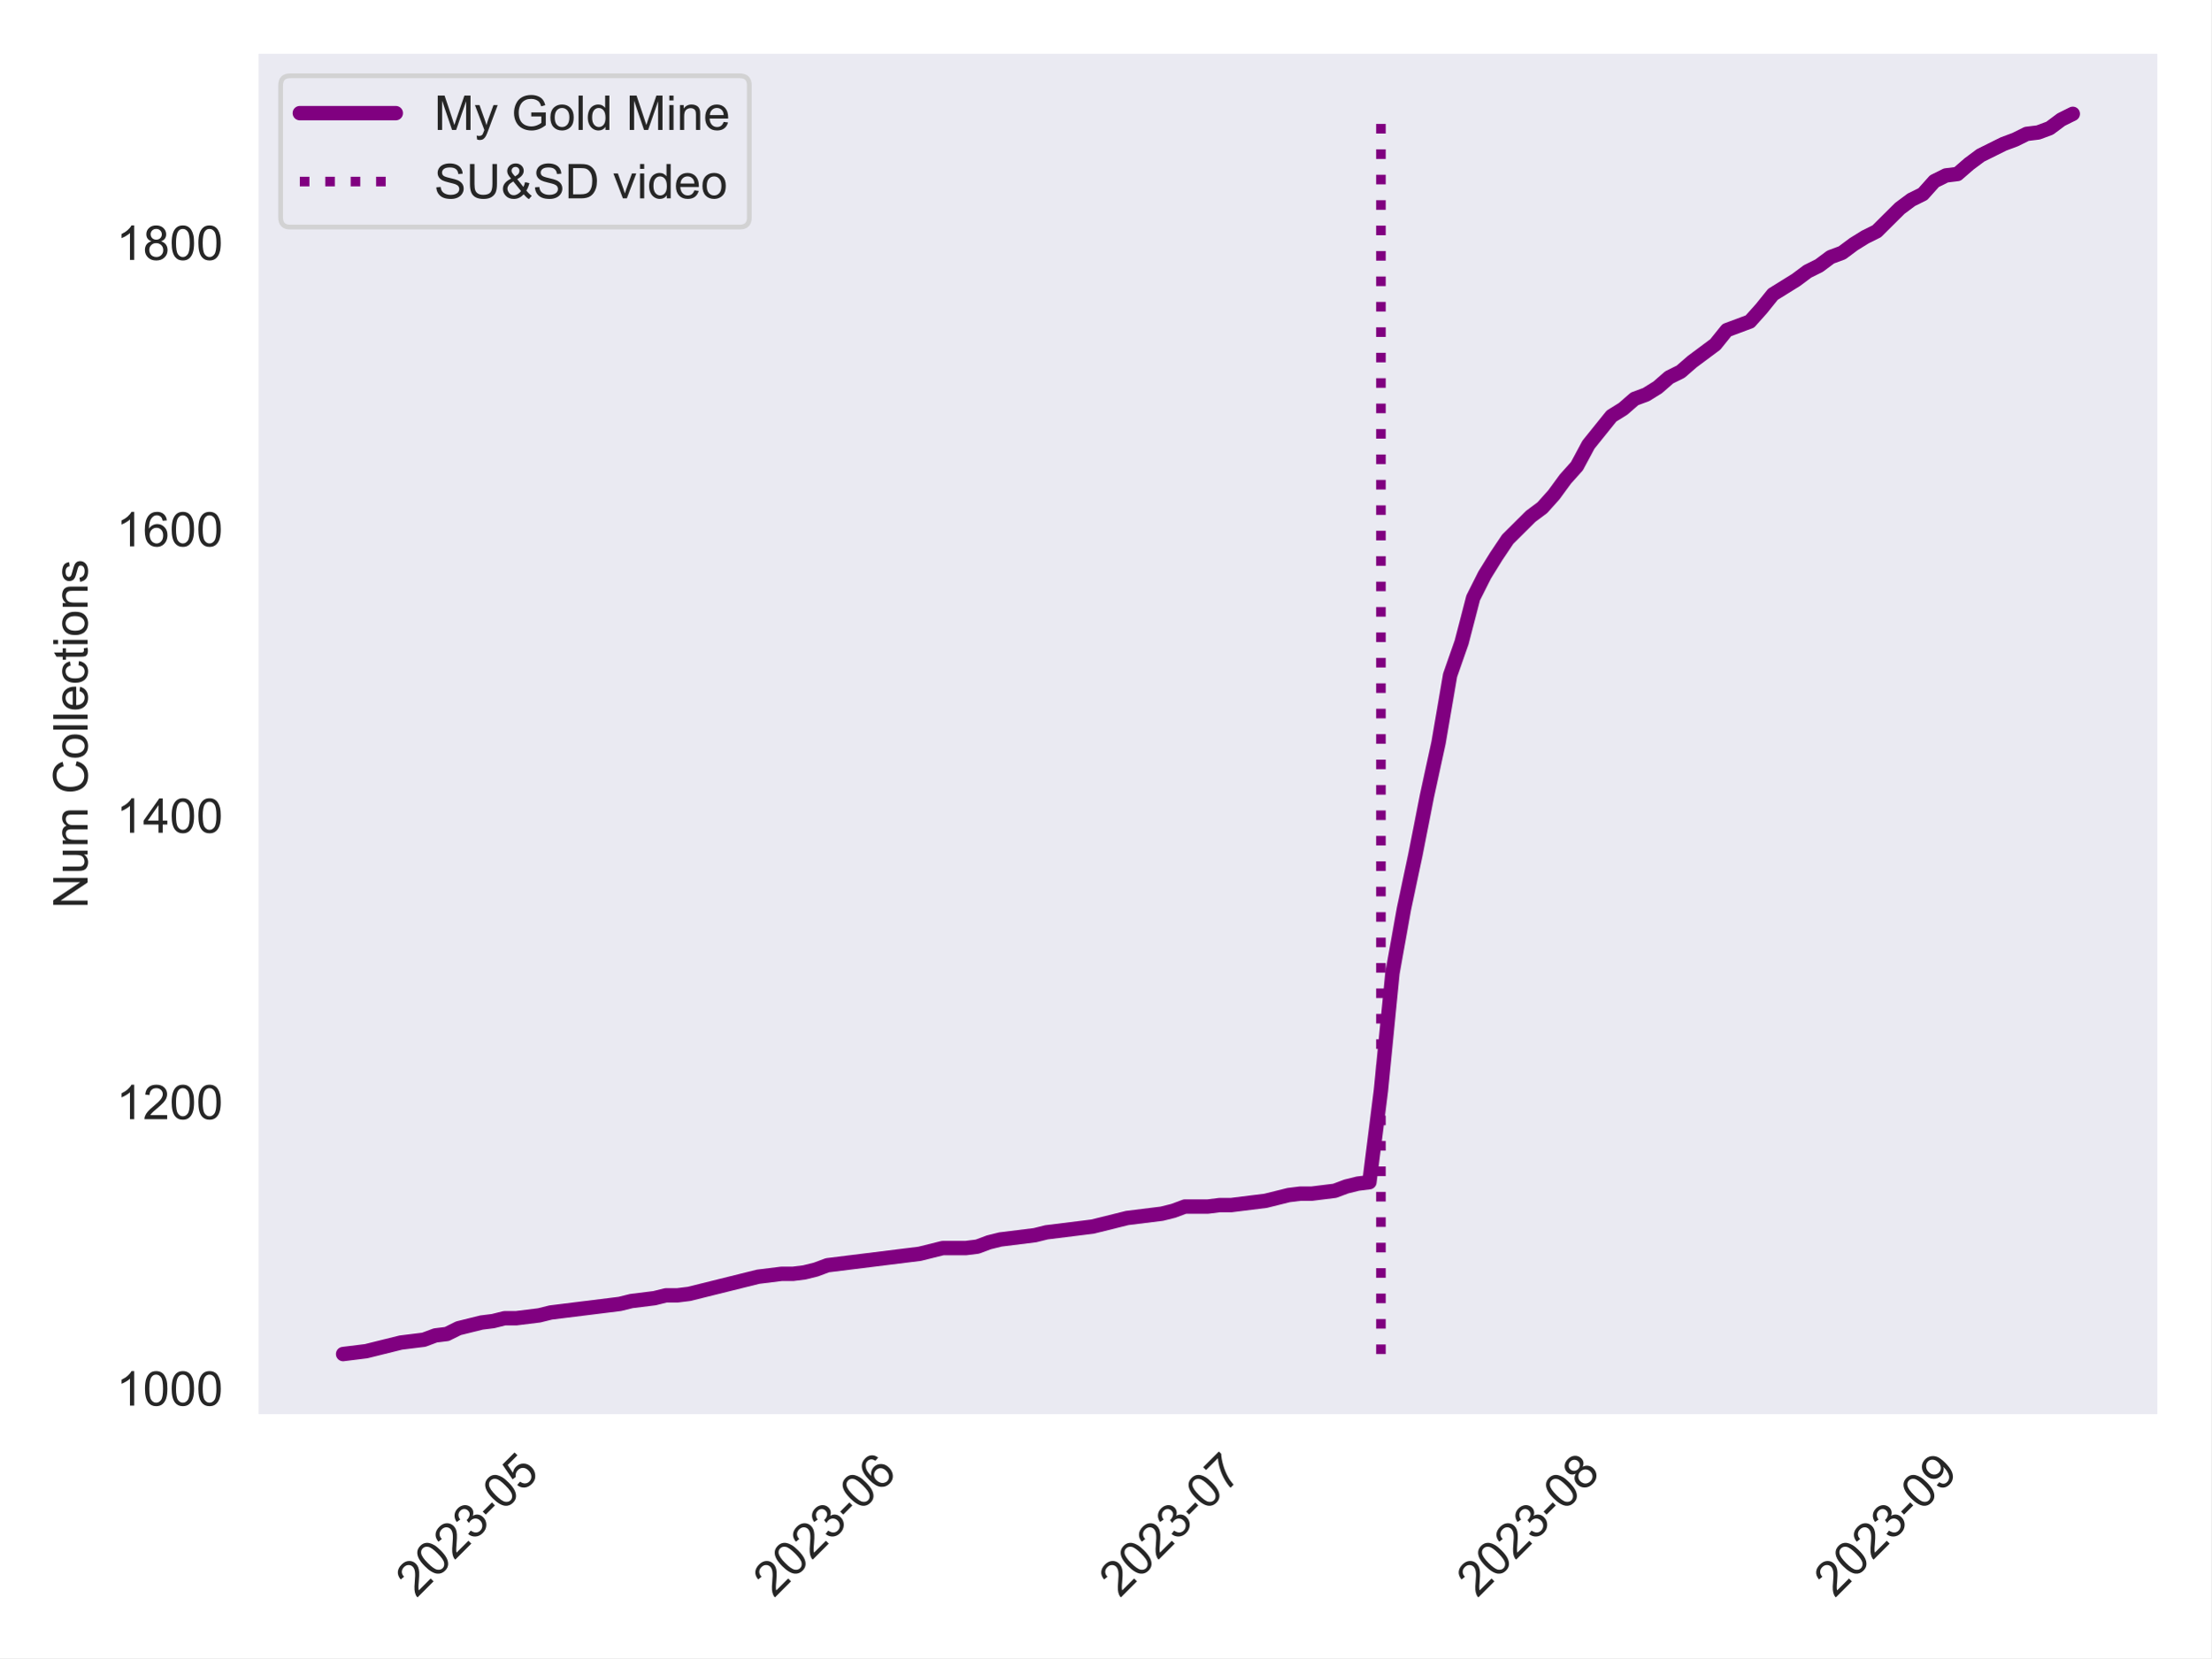
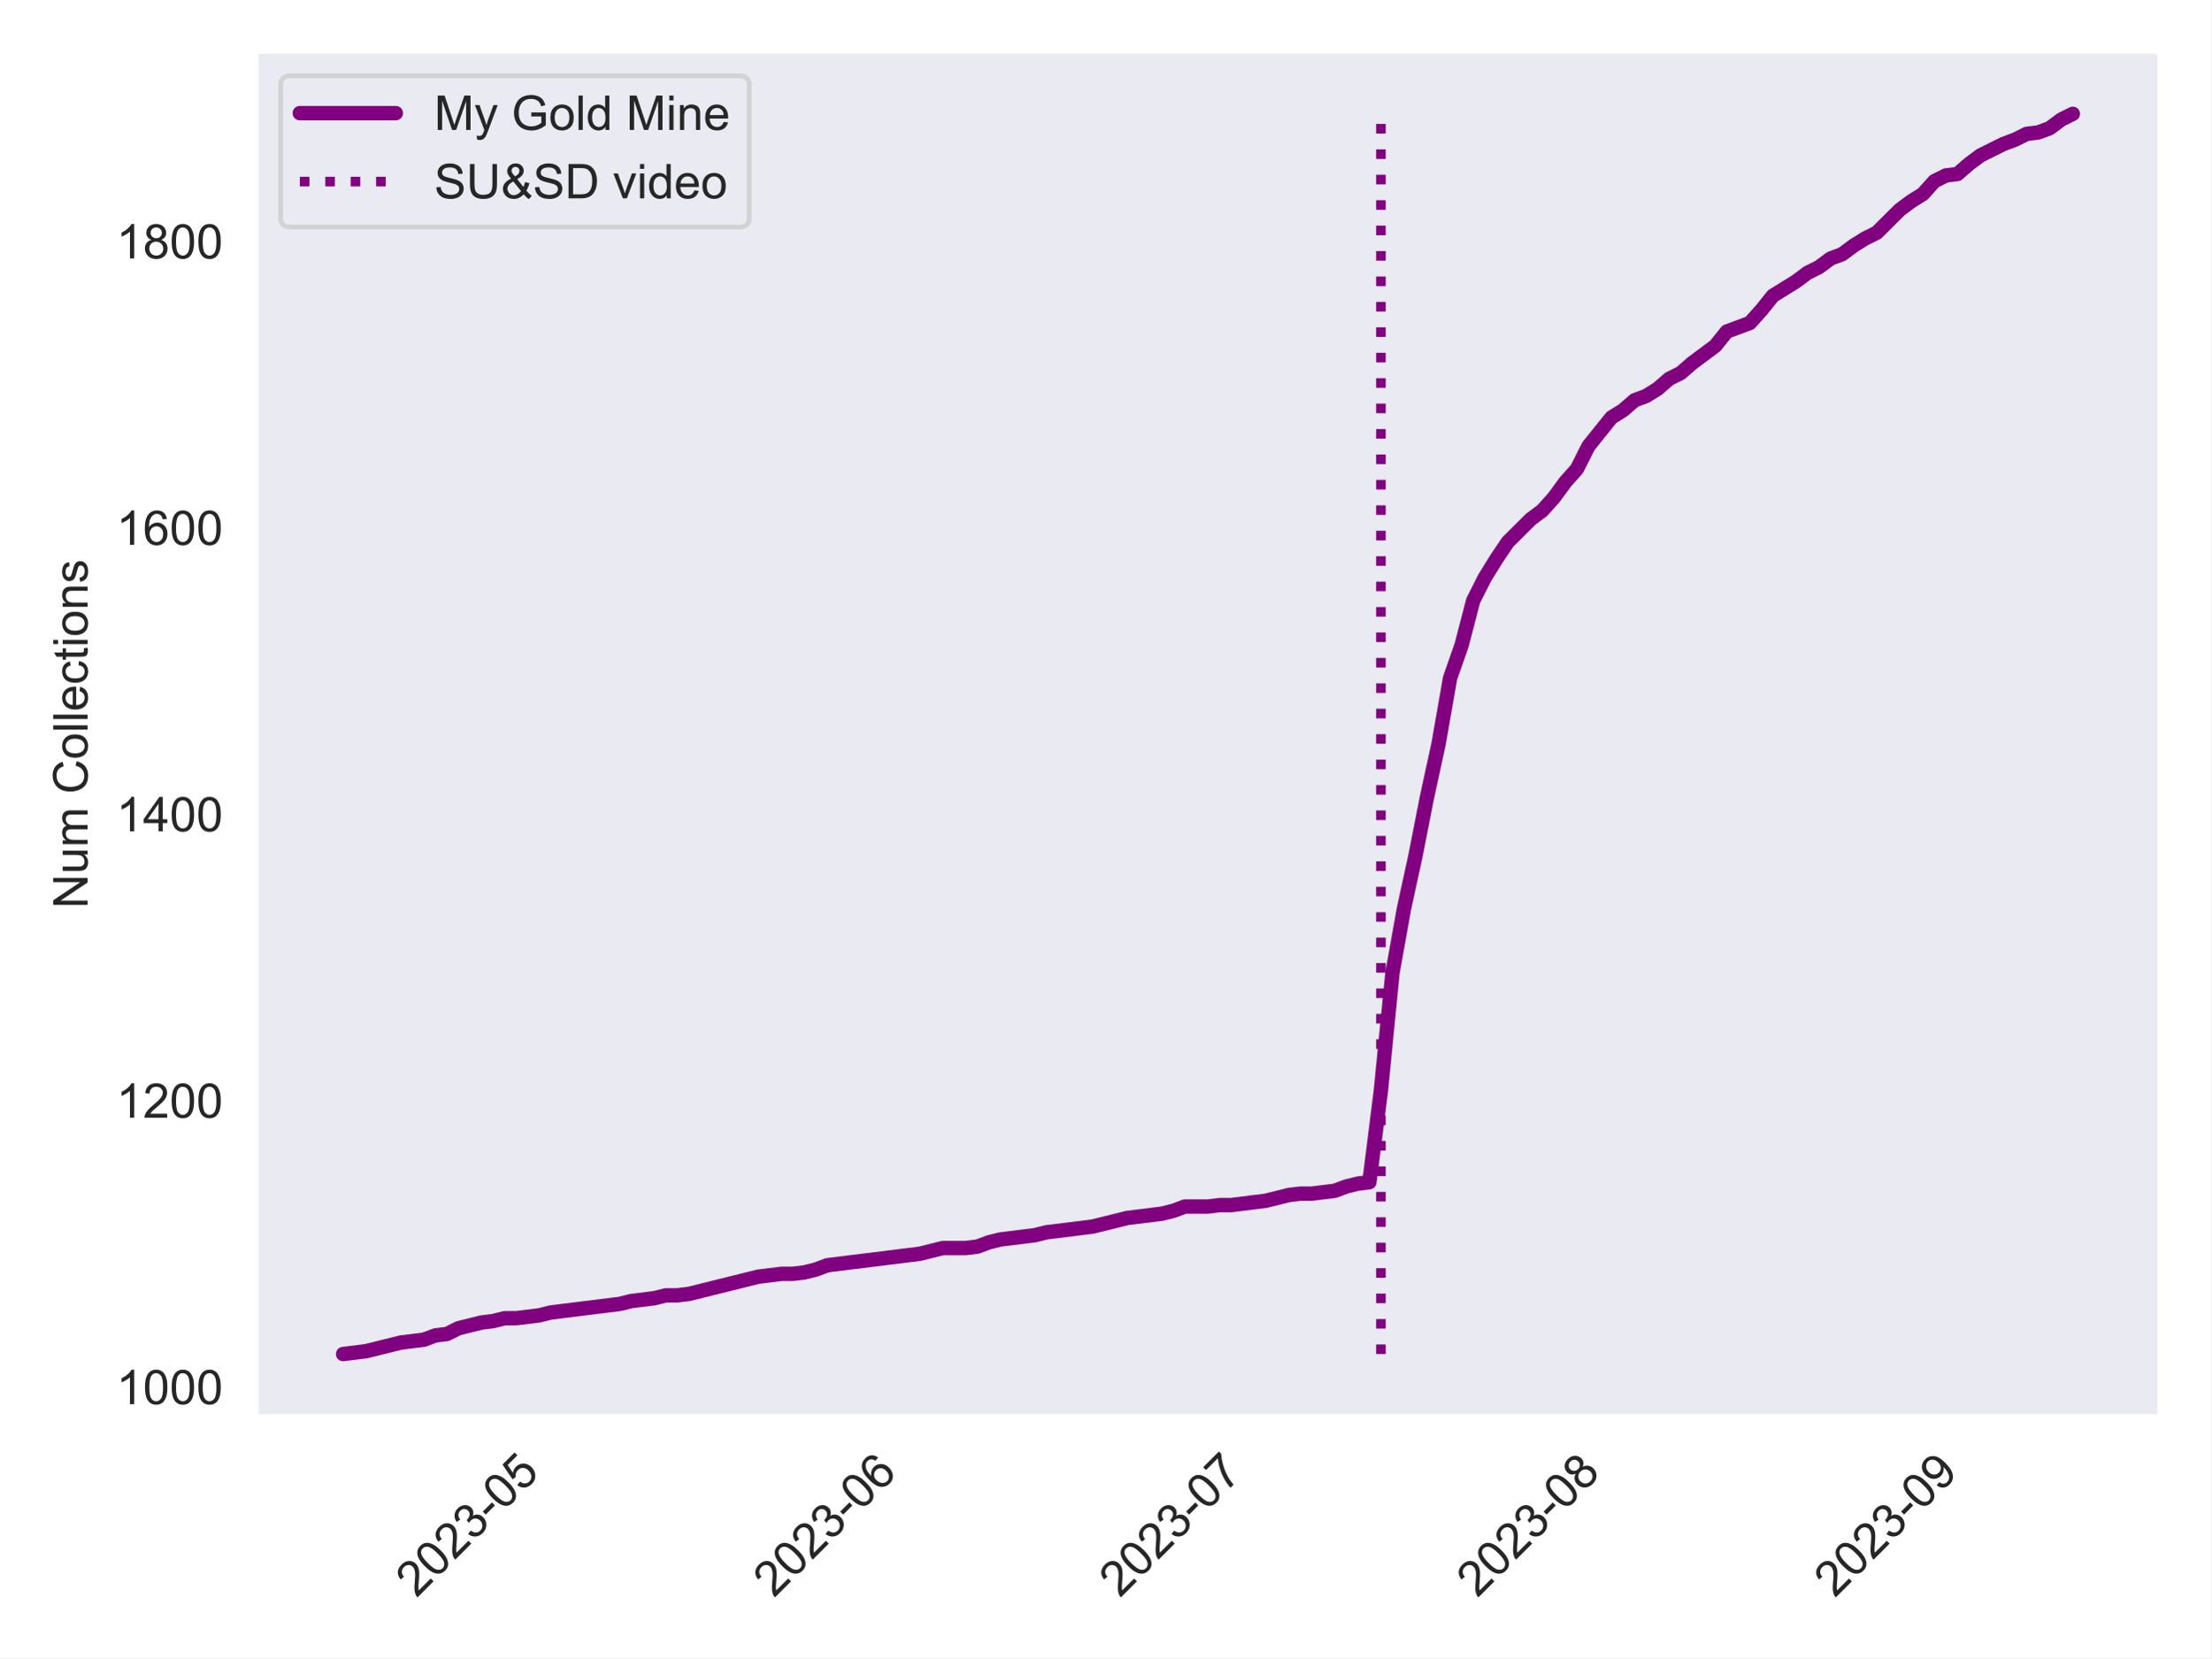
<svg xmlns="http://www.w3.org/2000/svg" xmlns:xlink="http://www.w3.org/1999/xlink" width="460.8pt" height="345.6pt" viewBox="0 0 460.8 345.6" version="1.1">
  <defs>
    <style type="text/css">*{stroke-linejoin: round; stroke-linecap: butt}</style>
  </defs>
  <g id="figure_1">
    <g id="patch_1">
      <path d="M 0 345.6  L 460.8 345.6  L 460.8 0  L 0 0  z " style="fill: #ffffff" />
    </g>
    <g id="axes_1">
      <g id="patch_2">
        <path d="M 53.48 295.153  L 450 295.153  L 450 10.8  L 53.48 10.8  z " style="fill: #eaeaf2" />
      </g>
      <g id="matplotlib.axis_1">
        <g id="xtick_1">
          <g id="text_1">
            <g style="fill: #262626" transform="translate(86.79253 333.1617) rotate(-45) scale(0.1 -0.1)">
              <defs>
                <path id="ArialMT-32" d="M 3222 541  L 3222 0  L 194 0  Q 188 203 259 391  Q 375 700 629 1000  Q 884 1300 1366 1694  Q 2113 2306 2375 2664  Q 2638 3022 2638 3341  Q 2638 3675 2398 3904  Q 2159 4134 1775 4134  Q 1369 4134 1125 3890  Q 881 3647 878 3216  L 300 3275  Q 359 3922 746 4261  Q 1134 4600 1788 4600  Q 2447 4600 2831 4234  Q 3216 3869 3216 3328  Q 3216 3053 3103 2787  Q 2991 2522 2730 2228  Q 2469 1934 1863 1422  Q 1356 997 1212 845  Q 1069 694 975 541  L 3222 541  z " transform="scale(0.015625)" />
                <path id="ArialMT-30" d="M 266 2259  Q 266 3072 433 3567  Q 600 4063 929 4331  Q 1259 4600 1759 4600  Q 2128 4600 2406 4451  Q 2684 4303 2865 4023  Q 3047 3744 3150 3342  Q 3253 2941 3253 2259  Q 3253 1453 3087 958  Q 2922 463 2592 192  Q 2263 -78 1759 -78  Q 1097 -78 719 397  Q 266 969 266 2259  z M 844 2259  Q 844 1131 1108 757  Q 1372 384 1759 384  Q 2147 384 2411 759  Q 2675 1134 2675 2259  Q 2675 3391 2411 3762  Q 2147 4134 1753 4134  Q 1366 4134 1134 3806  Q 844 3388 844 2259  z " transform="scale(0.015625)" />
                <path id="ArialMT-33" d="M 269 1209  L 831 1284  Q 928 806 1161 595  Q 1394 384 1728 384  Q 2125 384 2398 659  Q 2672 934 2672 1341  Q 2672 1728 2419 1979  Q 2166 2231 1775 2231  Q 1616 2231 1378 2169  L 1441 2663  Q 1497 2656 1531 2656  Q 1891 2656 2178 2843  Q 2466 3031 2466 3422  Q 2466 3731 2256 3934  Q 2047 4138 1716 4138  Q 1388 4138 1169 3931  Q 950 3725 888 3313  L 325 3413  Q 428 3978 793 4289  Q 1159 4600 1703 4600  Q 2078 4600 2393 4439  Q 2709 4278 2876 4000  Q 3044 3722 3044 3409  Q 3044 3113 2884 2869  Q 2725 2625 2413 2481  Q 2819 2388 3044 2092  Q 3269 1797 3269 1353  Q 3269 753 2831 336  Q 2394 -81 1725 -81  Q 1122 -81 723 278  Q 325 638 269 1209  z " transform="scale(0.015625)" />
                <path id="ArialMT-2d" d="M 203 1375  L 203 1941  L 1931 1941  L 1931 1375  L 203 1375  z " transform="scale(0.015625)" />
                <path id="ArialMT-35" d="M 266 1200  L 856 1250  Q 922 819 1161 601  Q 1400 384 1738 384  Q 2144 384 2425 690  Q 2706 997 2706 1503  Q 2706 1984 2436 2262  Q 2166 2541 1728 2541  Q 1456 2541 1237 2417  Q 1019 2294 894 2097  L 366 2166  L 809 4519  L 3088 4519  L 3088 3981  L 1259 3981  L 1013 2750  Q 1425 3038 1878 3038  Q 2478 3038 2890 2622  Q 3303 2206 3303 1553  Q 3303 931 2941 478  Q 2500 -78 1738 -78  Q 1113 -78 717 272  Q 322 622 266 1200  z " transform="scale(0.015625)" />
              </defs>
              <use xlink:href="#ArialMT-32" />
              <use xlink:href="#ArialMT-30" x="55.615" />
              <use xlink:href="#ArialMT-32" x="111.23" />
              <use xlink:href="#ArialMT-33" x="166.846" />
              <use xlink:href="#ArialMT-2d" x="222.461" />
              <use xlink:href="#ArialMT-30" x="255.762" />
              <use xlink:href="#ArialMT-35" x="311.377" />
            </g>
          </g>
        </g>
        <g id="xtick_2">
          <g id="text_2">
            <g style="fill: #262626" transform="translate(161.2902 333.1617) rotate(-45) scale(0.1 -0.1)">
              <defs>
                <path id="ArialMT-36" d="M 3184 3459  L 2625 3416  Q 2550 3747 2413 3897  Q 2184 4138 1850 4138  Q 1581 4138 1378 3988  Q 1113 3794 959 3422  Q 806 3050 800 2363  Q 1003 2672 1297 2822  Q 1591 2972 1913 2972  Q 2475 2972 2870 2558  Q 3266 2144 3266 1488  Q 3266 1056 3080 686  Q 2894 316 2569 119  Q 2244 -78 1831 -78  Q 1128 -78 684 439  Q 241 956 241 2144  Q 241 3472 731 4075  Q 1159 4600 1884 4600  Q 2425 4600 2770 4297  Q 3116 3994 3184 3459  z M 888 1484  Q 888 1194 1011 928  Q 1134 663 1356 523  Q 1578 384 1822 384  Q 2178 384 2434 671  Q 2691 959 2691 1453  Q 2691 1928 2437 2201  Q 2184 2475 1800 2475  Q 1419 2475 1153 2201  Q 888 1928 888 1484  z " transform="scale(0.015625)" />
              </defs>
              <use xlink:href="#ArialMT-32" />
              <use xlink:href="#ArialMT-30" x="55.615" />
              <use xlink:href="#ArialMT-32" x="111.23" />
              <use xlink:href="#ArialMT-33" x="166.846" />
              <use xlink:href="#ArialMT-2d" x="222.461" />
              <use xlink:href="#ArialMT-30" x="255.762" />
              <use xlink:href="#ArialMT-36" x="311.377" />
            </g>
          </g>
        </g>
        <g id="xtick_3">
          <g id="text_3">
            <g style="fill: #262626" transform="translate(233.3848 333.1617) rotate(-45) scale(0.1 -0.1)">
              <defs>
                <path id="ArialMT-37" d="M 303 3981  L 303 4522  L 3269 4522  L 3269 4084  Q 2831 3619 2401 2847  Q 1972 2075 1738 1259  Q 1569 684 1522 0  L 944 0  Q 953 541 1156 1306  Q 1359 2072 1739 2783  Q 2119 3494 2547 3981  L 303 3981  z " transform="scale(0.015625)" />
              </defs>
              <use xlink:href="#ArialMT-32" />
              <use xlink:href="#ArialMT-30" x="55.615" />
              <use xlink:href="#ArialMT-32" x="111.23" />
              <use xlink:href="#ArialMT-33" x="166.846" />
              <use xlink:href="#ArialMT-2d" x="222.461" />
              <use xlink:href="#ArialMT-30" x="255.762" />
              <use xlink:href="#ArialMT-37" x="311.377" />
            </g>
          </g>
        </g>
        <g id="xtick_4">
          <g id="text_4">
            <g style="fill: #262626" transform="translate(307.8825 333.1617) rotate(-45) scale(0.1 -0.1)">
              <defs>
                <path id="ArialMT-38" d="M 1131 2484  Q 781 2613 612 2850  Q 444 3088 444 3419  Q 444 3919 803 4259  Q 1163 4600 1759 4600  Q 2359 4600 2725 4251  Q 3091 3903 3091 3403  Q 3091 3084 2923 2848  Q 2756 2613 2416 2484  Q 2838 2347 3058 2040  Q 3278 1734 3278 1309  Q 3278 722 2862 322  Q 2447 -78 1769 -78  Q 1091 -78 675 323  Q 259 725 259 1325  Q 259 1772 486 2073  Q 713 2375 1131 2484  z M 1019 3438  Q 1019 3113 1228 2906  Q 1438 2700 1772 2700  Q 2097 2700 2305 2904  Q 2513 3109 2513 3406  Q 2513 3716 2298 3927  Q 2084 4138 1766 4138  Q 1444 4138 1231 3931  Q 1019 3725 1019 3438  z M 838 1322  Q 838 1081 952 856  Q 1066 631 1291 507  Q 1516 384 1775 384  Q 2178 384 2440 643  Q 2703 903 2703 1303  Q 2703 1709 2433 1975  Q 2163 2241 1756 2241  Q 1359 2241 1098 1978  Q 838 1716 838 1322  z " transform="scale(0.015625)" />
              </defs>
              <use xlink:href="#ArialMT-32" />
              <use xlink:href="#ArialMT-30" x="55.615" />
              <use xlink:href="#ArialMT-32" x="111.23" />
              <use xlink:href="#ArialMT-33" x="166.846" />
              <use xlink:href="#ArialMT-2d" x="222.461" />
              <use xlink:href="#ArialMT-30" x="255.762" />
              <use xlink:href="#ArialMT-38" x="311.377" />
            </g>
          </g>
        </g>
        <g id="xtick_5">
          <g id="text_5">
            <g style="fill: #262626" transform="translate(382.3802 333.1617) rotate(-45) scale(0.1 -0.1)">
              <defs>
                <path id="ArialMT-39" d="M 350 1059  L 891 1109  Q 959 728 1153 556  Q 1347 384 1650 384  Q 1909 384 2104 503  Q 2300 622 2425 820  Q 2550 1019 2634 1356  Q 2719 1694 2719 2044  Q 2719 2081 2716 2156  Q 2547 1888 2255 1720  Q 1963 1553 1622 1553  Q 1053 1553 659 1965  Q 266 2378 266 3053  Q 266 3750 677 4175  Q 1088 4600 1706 4600  Q 2153 4600 2523 4359  Q 2894 4119 3086 3673  Q 3278 3228 3278 2384  Q 3278 1506 3087 986  Q 2897 466 2520 194  Q 2144 -78 1638 -78  Q 1100 -78 759 220  Q 419 519 350 1059  z M 2653 3081  Q 2653 3566 2395 3850  Q 2138 4134 1775 4134  Q 1400 4134 1122 3828  Q 844 3522 844 3034  Q 844 2597 1108 2323  Q 1372 2050 1759 2050  Q 2150 2050 2401 2323  Q 2653 2597 2653 3081  z " transform="scale(0.015625)" />
              </defs>
              <use xlink:href="#ArialMT-32" />
              <use xlink:href="#ArialMT-30" x="55.615" />
              <use xlink:href="#ArialMT-32" x="111.23" />
              <use xlink:href="#ArialMT-33" x="166.846" />
              <use xlink:href="#ArialMT-2d" x="222.461" />
              <use xlink:href="#ArialMT-30" x="255.762" />
              <use xlink:href="#ArialMT-39" x="311.377" />
            </g>
          </g>
        </g>
      </g>
      <g id="matplotlib.axis_2">
        <g id="ytick_1">
          <g id="text_6">
-             <g style="fill: #262626" transform="translate(24.23625 292.9707) scale(0.1 -0.1)">
+             <g style="fill: #262626" transform="translate(24.23625 292.6722) scale(0.1 -0.1)">
              <defs>
                <path id="ArialMT-31" d="M 2384 0  L 1822 0  L 1822 3584  Q 1619 3391 1289 3197  Q 959 3003 697 2906  L 697 3450  Q 1169 3672 1522 3987  Q 1875 4303 2022 4600  L 2384 4600  L 2384 0  z " transform="scale(0.015625)" />
              </defs>
              <use xlink:href="#ArialMT-31" />
              <use xlink:href="#ArialMT-30" x="55.615" />
              <use xlink:href="#ArialMT-30" x="111.23" />
              <use xlink:href="#ArialMT-30" x="166.846" />
            </g>
          </g>
        </g>
        <g id="ytick_2">
          <g id="text_7">
-             <g style="fill: #262626" transform="translate(24.23625 233.2703) scale(0.1 -0.1)">
+             <g style="fill: #262626" transform="translate(24.23625 232.9718) scale(0.1 -0.1)">
              <use xlink:href="#ArialMT-31" />
              <use xlink:href="#ArialMT-32" x="55.615" />
              <use xlink:href="#ArialMT-30" x="111.23" />
              <use xlink:href="#ArialMT-30" x="166.846" />
            </g>
          </g>
        </g>
        <g id="ytick_3">
          <g id="text_8">
-             <g style="fill: #262626" transform="translate(24.23625 173.57) scale(0.1 -0.1)">
+             <g style="fill: #262626" transform="translate(24.23625 173.2715) scale(0.1 -0.1)">
              <defs>
                <path id="ArialMT-34" d="M 2069 0  L 2069 1097  L 81 1097  L 81 1613  L 2172 4581  L 2631 4581  L 2631 1613  L 3250 1613  L 3250 1097  L 2631 1097  L 2631 0  L 2069 0  z M 2069 1613  L 2069 3678  L 634 1613  L 2069 1613  z " transform="scale(0.015625)" />
              </defs>
              <use xlink:href="#ArialMT-31" />
              <use xlink:href="#ArialMT-34" x="55.615" />
              <use xlink:href="#ArialMT-30" x="111.23" />
              <use xlink:href="#ArialMT-30" x="166.846" />
            </g>
          </g>
        </g>
        <g id="ytick_4">
          <g id="text_9">
-             <g style="fill: #262626" transform="translate(24.23625 113.8696) scale(0.1 -0.1)">
+             <g style="fill: #262626" transform="translate(24.23625 113.5711) scale(0.1 -0.1)">
              <use xlink:href="#ArialMT-31" />
              <use xlink:href="#ArialMT-36" x="55.615" />
              <use xlink:href="#ArialMT-30" x="111.23" />
              <use xlink:href="#ArialMT-30" x="166.846" />
            </g>
          </g>
        </g>
        <g id="ytick_5">
          <g id="text_10">
-             <g style="fill: #262626" transform="translate(24.23625 54.1692) scale(0.1 -0.1)">
+             <g style="fill: #262626" transform="translate(24.23625 53.8707) scale(0.1 -0.1)">
              <use xlink:href="#ArialMT-31" />
              <use xlink:href="#ArialMT-38" x="55.615" />
              <use xlink:href="#ArialMT-30" x="111.23" />
              <use xlink:href="#ArialMT-30" x="166.846" />
            </g>
          </g>
        </g>
        <g id="text_11">
          <g style="fill: #262626" transform="translate(18.24875 189.3764) rotate(-90) scale(0.1 -0.1)">
            <defs>
              <path id="ArialMT-4e" d="M 488 0  L 488 4581  L 1109 4581  L 3516 984  L 3516 4581  L 4097 4581  L 4097 0  L 3475 0  L 1069 3600  L 1069 0  L 488 0  z " transform="scale(0.015625)" />
              <path id="ArialMT-75" d="M 2597 0  L 2597 488  Q 2209 -75 1544 -75  Q 1250 -75 995 37  Q 741 150 617 320  Q 494 491 444 738  Q 409 903 409 1263  L 409 3319  L 972 3319  L 972 1478  Q 972 1038 1006 884  Q 1059 663 1231 536  Q 1403 409 1656 409  Q 1909 409 2131 539  Q 2353 669 2445 892  Q 2538 1116 2538 1541  L 2538 3319  L 3100 3319  L 3100 0  L 2597 0  z " transform="scale(0.015625)" />
              <path id="ArialMT-6d" d="M 422 0  L 422 3319  L 925 3319  L 925 2853  Q 1081 3097 1340 3245  Q 1600 3394 1931 3394  Q 2300 3394 2536 3241  Q 2772 3088 2869 2813  Q 3263 3394 3894 3394  Q 4388 3394 4653 3120  Q 4919 2847 4919 2278  L 4919 0  L 4359 0  L 4359 2091  Q 4359 2428 4304 2576  Q 4250 2725 4106 2815  Q 3963 2906 3769 2906  Q 3419 2906 3187 2673  Q 2956 2441 2956 1928  L 2956 0  L 2394 0  L 2394 2156  Q 2394 2531 2256 2718  Q 2119 2906 1806 2906  Q 1569 2906 1367 2781  Q 1166 2656 1075 2415  Q 984 2175 984 1722  L 984 0  L 422 0  z " transform="scale(0.015625)" />
              <path id="ArialMT-20" transform="scale(0.015625)" />
              <path id="ArialMT-43" d="M 3763 1606  L 4369 1453  Q 4178 706 3683 314  Q 3188 -78 2472 -78  Q 1731 -78 1267 223  Q 803 525 561 1097  Q 319 1669 319 2325  Q 319 3041 592 3573  Q 866 4106 1370 4382  Q 1875 4659 2481 4659  Q 3169 4659 3637 4309  Q 4106 3959 4291 3325  L 3694 3184  Q 3534 3684 3231 3912  Q 2928 4141 2469 4141  Q 1941 4141 1586 3887  Q 1231 3634 1087 3207  Q 944 2781 944 2328  Q 944 1744 1114 1308  Q 1284 872 1643 656  Q 2003 441 2422 441  Q 2931 441 3284 734  Q 3638 1028 3763 1606  z " transform="scale(0.015625)" />
              <path id="ArialMT-6f" d="M 213 1659  Q 213 2581 725 3025  Q 1153 3394 1769 3394  Q 2453 3394 2887 2945  Q 3322 2497 3322 1706  Q 3322 1066 3130 698  Q 2938 331 2570 128  Q 2203 -75 1769 -75  Q 1072 -75 642 372  Q 213 819 213 1659  z M 791 1659  Q 791 1022 1069 705  Q 1347 388 1769 388  Q 2188 388 2466 706  Q 2744 1025 2744 1678  Q 2744 2294 2464 2611  Q 2184 2928 1769 2928  Q 1347 2928 1069 2612  Q 791 2297 791 1659  z " transform="scale(0.015625)" />
              <path id="ArialMT-6c" d="M 409 0  L 409 4581  L 972 4581  L 972 0  L 409 0  z " transform="scale(0.015625)" />
              <path id="ArialMT-65" d="M 2694 1069  L 3275 997  Q 3138 488 2766 206  Q 2394 -75 1816 -75  Q 1088 -75 661 373  Q 234 822 234 1631  Q 234 2469 665 2931  Q 1097 3394 1784 3394  Q 2450 3394 2872 2941  Q 3294 2488 3294 1666  Q 3294 1616 3291 1516  L 816 1516  Q 847 969 1125 678  Q 1403 388 1819 388  Q 2128 388 2347 550  Q 2566 713 2694 1069  z M 847 1978  L 2700 1978  Q 2663 2397 2488 2606  Q 2219 2931 1791 2931  Q 1403 2931 1139 2672  Q 875 2413 847 1978  z " transform="scale(0.015625)" />
              <path id="ArialMT-63" d="M 2588 1216  L 3141 1144  Q 3050 572 2676 248  Q 2303 -75 1759 -75  Q 1078 -75 664 370  Q 250 816 250 1647  Q 250 2184 428 2587  Q 606 2991 970 3192  Q 1334 3394 1763 3394  Q 2303 3394 2647 3120  Q 2991 2847 3088 2344  L 2541 2259  Q 2463 2594 2264 2762  Q 2066 2931 1784 2931  Q 1359 2931 1093 2626  Q 828 2322 828 1663  Q 828 994 1084 691  Q 1341 388 1753 388  Q 2084 388 2306 591  Q 2528 794 2588 1216  z " transform="scale(0.015625)" />
              <path id="ArialMT-74" d="M 1650 503  L 1731 6  Q 1494 -44 1306 -44  Q 1000 -44 831 53  Q 663 150 594 308  Q 525 466 525 972  L 525 2881  L 113 2881  L 113 3319  L 525 3319  L 525 4141  L 1084 4478  L 1084 3319  L 1650 3319  L 1650 2881  L 1084 2881  L 1084 941  Q 1084 700 1114 631  Q 1144 563 1211 522  Q 1278 481 1403 481  Q 1497 481 1650 503  z " transform="scale(0.015625)" />
              <path id="ArialMT-69" d="M 425 3934  L 425 4581  L 988 4581  L 988 3934  L 425 3934  z M 425 0  L 425 3319  L 988 3319  L 988 0  L 425 0  z " transform="scale(0.015625)" />
              <path id="ArialMT-6e" d="M 422 0  L 422 3319  L 928 3319  L 928 2847  Q 1294 3394 1984 3394  Q 2284 3394 2536 3286  Q 2788 3178 2913 3003  Q 3038 2828 3088 2588  Q 3119 2431 3119 2041  L 3119 0  L 2556 0  L 2556 2019  Q 2556 2363 2490 2533  Q 2425 2703 2258 2804  Q 2091 2906 1866 2906  Q 1506 2906 1245 2678  Q 984 2450 984 1813  L 984 0  L 422 0  z " transform="scale(0.015625)" />
              <path id="ArialMT-73" d="M 197 991  L 753 1078  Q 800 744 1014 566  Q 1228 388 1613 388  Q 2000 388 2187 545  Q 2375 703 2375 916  Q 2375 1106 2209 1216  Q 2094 1291 1634 1406  Q 1016 1563 777 1677  Q 538 1791 414 1992  Q 291 2194 291 2438  Q 291 2659 392 2848  Q 494 3038 669 3163  Q 800 3259 1026 3326  Q 1253 3394 1513 3394  Q 1903 3394 2198 3281  Q 2494 3169 2634 2976  Q 2775 2784 2828 2463  L 2278 2388  Q 2241 2644 2061 2787  Q 1881 2931 1553 2931  Q 1166 2931 1000 2803  Q 834 2675 834 2503  Q 834 2394 903 2306  Q 972 2216 1119 2156  Q 1203 2125 1616 2013  Q 2213 1853 2448 1751  Q 2684 1650 2818 1456  Q 2953 1263 2953 975  Q 2953 694 2789 445  Q 2625 197 2315 61  Q 2006 -75 1616 -75  Q 969 -75 630 194  Q 291 463 197 991  z " transform="scale(0.015625)" />
            </defs>
            <use xlink:href="#ArialMT-4e" />
            <use xlink:href="#ArialMT-75" x="72.217" />
            <use xlink:href="#ArialMT-6d" x="127.832" />
            <use xlink:href="#ArialMT-20" x="211.133" />
            <use xlink:href="#ArialMT-43" x="238.916" />
            <use xlink:href="#ArialMT-6f" x="311.133" />
            <use xlink:href="#ArialMT-6c" x="366.748" />
            <use xlink:href="#ArialMT-6c" x="388.965" />
            <use xlink:href="#ArialMT-65" x="411.182" />
            <use xlink:href="#ArialMT-63" x="466.797" />
            <use xlink:href="#ArialMT-74" x="516.797" />
            <use xlink:href="#ArialMT-69" x="544.58" />
            <use xlink:href="#ArialMT-6f" x="566.797" />
            <use xlink:href="#ArialMT-6e" x="622.412" />
            <use xlink:href="#ArialMT-73" x="678.027" />
          </g>
        </g>
      </g>
      <g id="PolyCollection_1" />
      <g id="line2d_1">
-         <path d="M 71.504 282.228  L 76.31 281.631  L 83.519 279.84  L 88.326 279.243  L 90.729 278.347  L 93.132 278.049  L 95.535 276.855  L 100.341 275.661  L 102.745 275.362  L 105.148 274.765  L 107.551 274.765  L 112.357 274.168  L 114.76 273.571  L 129.179 271.78  L 131.582 271.183  L 136.389 270.586  L 138.792 269.989  L 141.195 269.989  L 143.598 269.691  L 158.017 266.109  L 162.823 265.512  L 165.227 265.512  L 167.63 265.213  L 170.033 264.616  L 172.436 263.721  L 191.661 261.333  L 196.468 260.139  L 201.274 260.139  L 203.677 259.84  L 206.08 258.945  L 208.483 258.348  L 215.693 257.452  L 218.096 256.855  L 227.708 255.661  L 234.918 253.87  L 242.127 252.975  L 244.531 252.378  L 246.934 251.482  L 251.74 251.482  L 254.143 251.184  L 256.546 251.184  L 263.756 250.288  L 268.562 249.094  L 270.965 248.796  L 273.368 248.796  L 278.175 248.199  L 280.578 247.303  L 282.981 246.706  L 285.384 246.408  L 287.787 227.303  L 290.19 202.826  L 292.594 189.394  L 294.997 178.051  L 297.4 165.812  L 299.803 154.767  L 302.206 140.738  L 304.609 133.872  L 307.012 124.619  L 309.416 119.843  L 311.819 115.962  L 314.222 112.38  L 319.028 107.604  L 321.431 105.813  L 323.835 103.127  L 326.238 99.843  L 328.641 97.157  L 331.044 92.679  L 335.85 86.709  L 338.253 85.217  L 340.657 83.127  L 343.06 82.231  L 345.463 80.739  L 347.866 78.649  L 350.269 77.455  L 352.672 75.366  L 357.479 71.784  L 359.882 68.799  L 364.688 67.008  L 367.091 64.321  L 369.494 61.336  L 374.301 58.351  L 376.704 56.56  L 379.107 55.366  L 381.51 53.575  L 383.913 52.68  L 386.316 50.889  L 388.72 49.396  L 391.123 48.202  L 395.929 43.426  L 398.332 41.635  L 400.735 40.441  L 403.139 37.755  L 405.542 36.561  L 407.945 36.262  L 410.348 34.173  L 412.751 32.382  L 417.557 29.994  L 419.961 29.098  L 422.364 27.904  L 424.767 27.606  L 427.17 26.71  L 429.573 24.919  L 431.976 23.725  L 431.976 23.725  " clip-path="url(#pcb99ca1d6f)" style="fill: none; stroke: #800080; stroke-width: 3; stroke-linecap: round" />
+         <path d="M 71.504 282.228  L 76.31 281.631  L 83.519 279.84  L 88.326 279.243  L 90.729 278.347  L 93.132 278.049  L 95.535 276.855  L 100.341 275.661  L 102.745 275.362  L 105.148 274.765  L 107.551 274.765  L 112.357 274.168  L 114.76 273.571  L 129.179 271.78  L 131.582 271.183  L 136.389 270.586  L 138.792 269.989  L 141.195 269.989  L 143.598 269.691  L 158.017 266.109  L 162.823 265.512  L 165.227 265.512  L 167.63 265.213  L 170.033 264.616  L 172.436 263.721  L 191.661 261.333  L 196.468 260.139  L 201.274 260.139  L 203.677 259.84  L 206.08 258.945  L 208.483 258.348  L 215.693 257.452  L 218.096 256.855  L 227.708 255.661  L 234.918 253.87  L 242.127 252.975  L 244.531 252.378  L 246.934 251.482  L 251.74 251.482  L 254.143 251.184  L 256.546 251.184  L 263.756 250.288  L 268.562 249.094  L 270.965 248.796  L 273.368 248.796  L 278.175 248.199  L 280.578 247.303  L 282.981 246.706  L 285.384 246.408  L 287.787 227.303  L 290.19 202.826  L 292.594 189.394  L 294.997 178.349  L 297.4 166.111  L 299.803 155.066  L 302.206 141.335  L 304.609 134.469  L 307.012 125.216  L 309.416 120.44  L 311.819 116.559  L 314.222 112.977  L 319.028 108.201  L 321.431 106.41  L 323.835 103.724  L 326.238 100.44  L 328.641 97.754  L 331.044 92.978  L 335.85 87.008  L 338.253 85.515  L 340.657 83.426  L 343.06 82.53  L 345.463 81.037  L 347.866 78.948  L 350.269 77.754  L 352.672 75.664  L 357.479 72.082  L 359.882 69.097  L 364.688 67.306  L 367.091 64.62  L 369.494 61.635  L 374.301 58.65  L 376.704 56.859  L 379.107 55.665  L 381.51 53.874  L 383.913 52.978  L 386.316 51.187  L 388.72 49.695  L 391.123 48.501  L 395.929 43.725  L 398.332 41.934  L 400.735 40.441  L 403.139 37.755  L 405.542 36.561  L 407.945 36.262  L 410.348 34.173  L 412.751 32.382  L 417.557 29.994  L 419.961 29.098  L 422.364 27.904  L 424.767 27.606  L 427.17 26.71  L 429.573 24.919  L 431.976 23.725  L 431.976 23.725  " clip-path="url(#p0a72532066)" style="fill: none; stroke: #800080; stroke-width: 3; stroke-linecap: round" />
      </g>
      <g id="LineCollection_1">
-         <path d="M 287.787 282.228  L 287.787 23.725  " clip-path="url(#pcb99ca1d6f)" style="fill: none; stroke-dasharray: 2,3.3; stroke-dashoffset: 0; stroke: #800080; stroke-width: 2" />
+         <path d="M 287.787 282.228  L 287.787 23.725  " clip-path="url(#p0a72532066)" style="fill: none; stroke-dasharray: 2,3.3; stroke-dashoffset: 0; stroke: #800080; stroke-width: 2" />
      </g>
      <g id="patch_3">
        <path d="M 53.48 295.153  L 53.48 10.8  " style="fill: none; stroke: #ffffff; stroke-width: 0.8; stroke-linejoin: miter; stroke-linecap: square" />
      </g>
      <g id="patch_4">
        <path d="M 450 295.153  L 450 10.8  " style="fill: none; stroke: #ffffff; stroke-width: 0.8; stroke-linejoin: miter; stroke-linecap: square" />
      </g>
      <g id="patch_5">
        <path d="M 53.48 295.153  L 450 295.153  " style="fill: none; stroke: #ffffff; stroke-width: 0.8; stroke-linejoin: miter; stroke-linecap: square" />
      </g>
      <g id="patch_6">
        <path d="M 53.48 10.8  L 450 10.8  " style="fill: none; stroke: #ffffff; stroke-width: 0.8; stroke-linejoin: miter; stroke-linecap: square" />
      </g>
      <g id="legend_1">
        <g id="patch_7">
          <path d="M 60.48 47.33  L 154.161 47.33  Q 156.161 47.33 156.161 45.33  L 156.161 17.8  Q 156.161 15.8 154.161 15.8  L 60.48 15.8  Q 58.48 15.8 58.48 17.8  L 58.48 45.33  Q 58.48 47.33 60.48 47.33  z " style="fill: #eaeaf2; opacity: 0.8; stroke: #cccccc; stroke-linejoin: miter" />
        </g>
        <g id="line2d_2">
          <path d="M 62.48 23.58  L 72.48 23.58  L 82.48 23.58  " style="fill: none; stroke: #800080; stroke-width: 3; stroke-linecap: round" />
        </g>
        <g id="text_12">
          <g style="fill: #262626" transform="translate(90.48 27.07969) scale(0.1 -0.1)">
            <defs>
              <path id="ArialMT-4d" d="M 475 0  L 475 4581  L 1388 4581  L 2472 1338  Q 2622 884 2691 659  Q 2769 909 2934 1394  L 4031 4581  L 4847 4581  L 4847 0  L 4263 0  L 4263 3834  L 2931 0  L 2384 0  L 1059 3900  L 1059 0  L 475 0  z " transform="scale(0.015625)" />
              <path id="ArialMT-79" d="M 397 -1278  L 334 -750  Q 519 -800 656 -800  Q 844 -800 956 -737  Q 1069 -675 1141 -563  Q 1194 -478 1313 -144  Q 1328 -97 1363 -6  L 103 3319  L 709 3319  L 1400 1397  Q 1534 1031 1641 628  Q 1738 1016 1872 1384  L 2581 3319  L 3144 3319  L 1881 -56  Q 1678 -603 1566 -809  Q 1416 -1088 1222 -1217  Q 1028 -1347 759 -1347  Q 597 -1347 397 -1278  z " transform="scale(0.015625)" />
              <path id="ArialMT-47" d="M 2638 1797  L 2638 2334  L 4578 2338  L 4578 638  Q 4131 281 3656 101  Q 3181 -78 2681 -78  Q 2006 -78 1454 211  Q 903 500 622 1047  Q 341 1594 341 2269  Q 341 2938 620 3517  Q 900 4097 1425 4378  Q 1950 4659 2634 4659  Q 3131 4659 3532 4498  Q 3934 4338 4162 4050  Q 4391 3763 4509 3300  L 3963 3150  Q 3859 3500 3706 3700  Q 3553 3900 3268 4020  Q 2984 4141 2638 4141  Q 2222 4141 1919 4014  Q 1616 3888 1430 3681  Q 1244 3475 1141 3228  Q 966 2803 966 2306  Q 966 1694 1177 1281  Q 1388 869 1791 669  Q 2194 469 2647 469  Q 3041 469 3416 620  Q 3791 772 3984 944  L 3984 1797  L 2638 1797  z " transform="scale(0.015625)" />
              <path id="ArialMT-64" d="M 2575 0  L 2575 419  Q 2259 -75 1647 -75  Q 1250 -75 917 144  Q 584 363 401 755  Q 219 1147 219 1656  Q 219 2153 384 2558  Q 550 2963 881 3178  Q 1213 3394 1622 3394  Q 1922 3394 2156 3267  Q 2391 3141 2538 2938  L 2538 4581  L 3097 4581  L 3097 0  L 2575 0  z M 797 1656  Q 797 1019 1065 703  Q 1334 388 1700 388  Q 2069 388 2326 689  Q 2584 991 2584 1609  Q 2584 2291 2321 2609  Q 2059 2928 1675 2928  Q 1300 2928 1048 2622  Q 797 2316 797 1656  z " transform="scale(0.015625)" />
            </defs>
            <use xlink:href="#ArialMT-4d" />
            <use xlink:href="#ArialMT-79" x="83.301" />
            <use xlink:href="#ArialMT-20" x="133.301" />
            <use xlink:href="#ArialMT-47" x="161.084" />
            <use xlink:href="#ArialMT-6f" x="238.867" />
            <use xlink:href="#ArialMT-6c" x="294.482" />
            <use xlink:href="#ArialMT-64" x="316.699" />
            <use xlink:href="#ArialMT-20" x="372.314" />
            <use xlink:href="#ArialMT-4d" x="400.098" />
            <use xlink:href="#ArialMT-69" x="483.398" />
            <use xlink:href="#ArialMT-6e" x="505.615" />
            <use xlink:href="#ArialMT-65" x="561.23" />
          </g>
        </g>
        <g id="line2d_3">
          <path d="M 62.48 37.842  L 82.48 37.842  " style="fill: none; stroke-dasharray: 2,3.3; stroke-dashoffset: 0; stroke: #800080; stroke-width: 2" />
        </g>
        <g id="text_13">
          <g style="fill: #262626" transform="translate(90.48 41.34219) scale(0.1 -0.1)">
            <defs>
              <path id="ArialMT-53" d="M 288 1472  L 859 1522  Q 900 1178 1048 958  Q 1197 738 1509 602  Q 1822 466 2213 466  Q 2559 466 2825 569  Q 3091 672 3220 851  Q 3350 1031 3350 1244  Q 3350 1459 3225 1620  Q 3100 1781 2813 1891  Q 2628 1963 1997 2114  Q 1366 2266 1113 2400  Q 784 2572 623 2826  Q 463 3081 463 3397  Q 463 3744 659 4045  Q 856 4347 1234 4503  Q 1613 4659 2075 4659  Q 2584 4659 2973 4495  Q 3363 4331 3572 4012  Q 3781 3694 3797 3291  L 3216 3247  Q 3169 3681 2898 3903  Q 2628 4125 2100 4125  Q 1550 4125 1298 3923  Q 1047 3722 1047 3438  Q 1047 3191 1225 3031  Q 1400 2872 2139 2705  Q 2878 2538 3153 2413  Q 3553 2228 3743 1945  Q 3934 1663 3934 1294  Q 3934 928 3725 604  Q 3516 281 3123 101  Q 2731 -78 2241 -78  Q 1619 -78 1198 103  Q 778 284 539 648  Q 300 1013 288 1472  z " transform="scale(0.015625)" />
              <path id="ArialMT-55" d="M 3500 4581  L 4106 4581  L 4106 1934  Q 4106 1244 3950 837  Q 3794 431 3386 176  Q 2978 -78 2316 -78  Q 1672 -78 1262 144  Q 853 366 678 786  Q 503 1206 503 1934  L 503 4581  L 1109 4581  L 1109 1938  Q 1109 1341 1220 1058  Q 1331 775 1601 622  Q 1872 469 2263 469  Q 2931 469 3215 772  Q 3500 1075 3500 1938  L 3500 4581  z " transform="scale(0.015625)" />
              <path id="ArialMT-26" d="M 3041 541  Q 2763 231 2434 76  Q 2106 -78 1725 -78  Q 1022 -78 609 397  Q 275 784 275 1263  Q 275 1688 548 2030  Q 822 2372 1366 2631  Q 1056 2988 953 3209  Q 850 3431 850 3638  Q 850 4050 1173 4354  Q 1497 4659 1988 4659  Q 2456 4659 2754 4371  Q 3053 4084 3053 3681  Q 3053 3028 2188 2566  L 3009 1519  Q 3150 1794 3228 2156  L 3813 2031  Q 3663 1431 3406 1044  Q 3722 625 4122 341  L 3744 -106  Q 3403 113 3041 541  z M 1897 2928  Q 2263 3144 2370 3306  Q 2478 3469 2478 3666  Q 2478 3900 2329 4048  Q 2181 4197 1959 4197  Q 1731 4197 1579 4050  Q 1428 3903 1428 3691  Q 1428 3584 1483 3467  Q 1538 3350 1647 3219  L 1897 2928  z M 2688 984  L 1656 2263  Q 1200 1991 1040 1758  Q 881 1525 881 1297  Q 881 1019 1103 719  Q 1325 419 1731 419  Q 1984 419 2254 576  Q 2525 734 2688 984  z " transform="scale(0.015625)" />
              <path id="ArialMT-44" d="M 494 0  L 494 4581  L 2072 4581  Q 2606 4581 2888 4516  Q 3281 4425 3559 4188  Q 3922 3881 4101 3404  Q 4281 2928 4281 2316  Q 4281 1794 4159 1391  Q 4038 988 3847 723  Q 3656 459 3429 307  Q 3203 156 2883 78  Q 2563 0 2147 0  L 494 0  z M 1100 541  L 2078 541  Q 2531 541 2789 625  Q 3047 709 3200 863  Q 3416 1078 3536 1442  Q 3656 1806 3656 2325  Q 3656 3044 3420 3430  Q 3184 3816 2847 3947  Q 2603 4041 2063 4041  L 1100 4041  L 1100 541  z " transform="scale(0.015625)" />
              <path id="ArialMT-76" d="M 1344 0  L 81 3319  L 675 3319  L 1388 1331  Q 1503 1009 1600 663  Q 1675 925 1809 1294  L 2547 3319  L 3125 3319  L 1869 0  L 1344 0  z " transform="scale(0.015625)" />
            </defs>
            <use xlink:href="#ArialMT-53" />
            <use xlink:href="#ArialMT-55" x="66.699" />
            <use xlink:href="#ArialMT-26" x="138.916" />
            <use xlink:href="#ArialMT-53" x="205.615" />
            <use xlink:href="#ArialMT-44" x="272.314" />
            <use xlink:href="#ArialMT-20" x="344.531" />
            <use xlink:href="#ArialMT-76" x="372.314" />
            <use xlink:href="#ArialMT-69" x="422.314" />
            <use xlink:href="#ArialMT-64" x="444.531" />
            <use xlink:href="#ArialMT-65" x="500.146" />
            <use xlink:href="#ArialMT-6f" x="555.762" />
          </g>
        </g>
      </g>
    </g>
  </g>
  <defs>
-     <clipPath id="pcb99ca1d6f">
+     <clipPath id="p0a72532066">
      <rect x="53.48" y="10.8" width="396.52" height="284.353" />
    </clipPath>
  </defs>
</svg>
